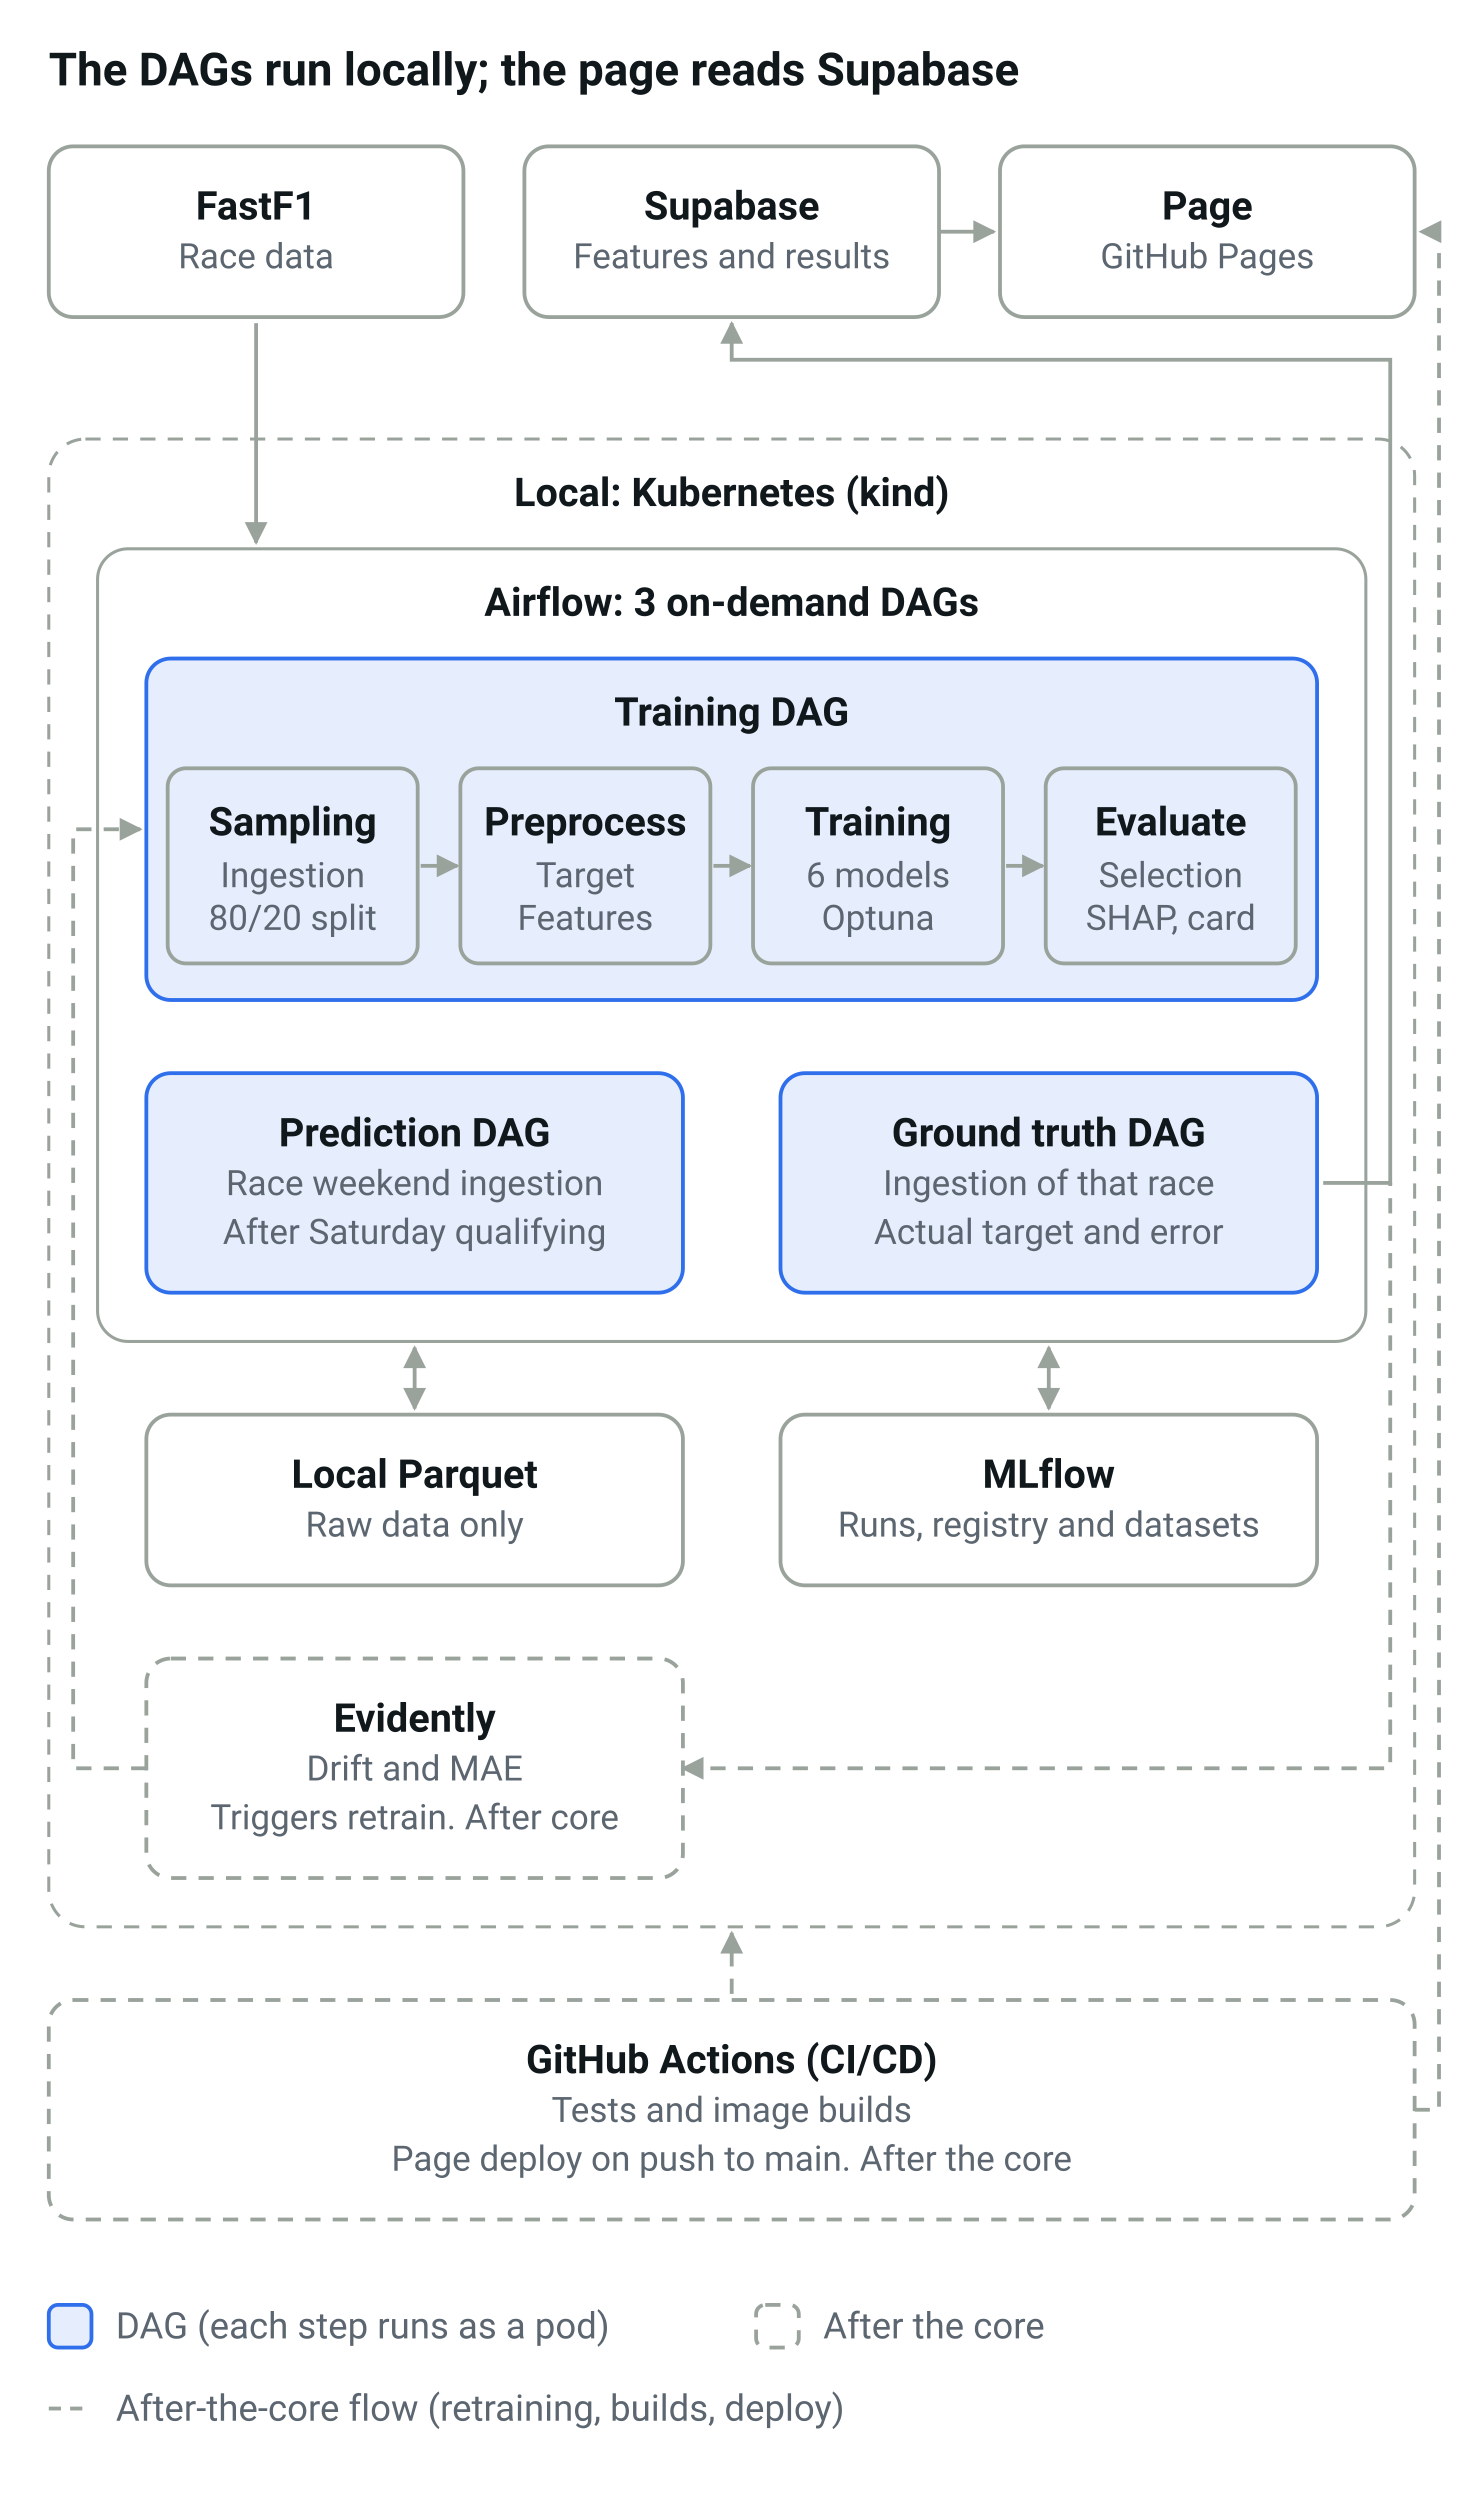
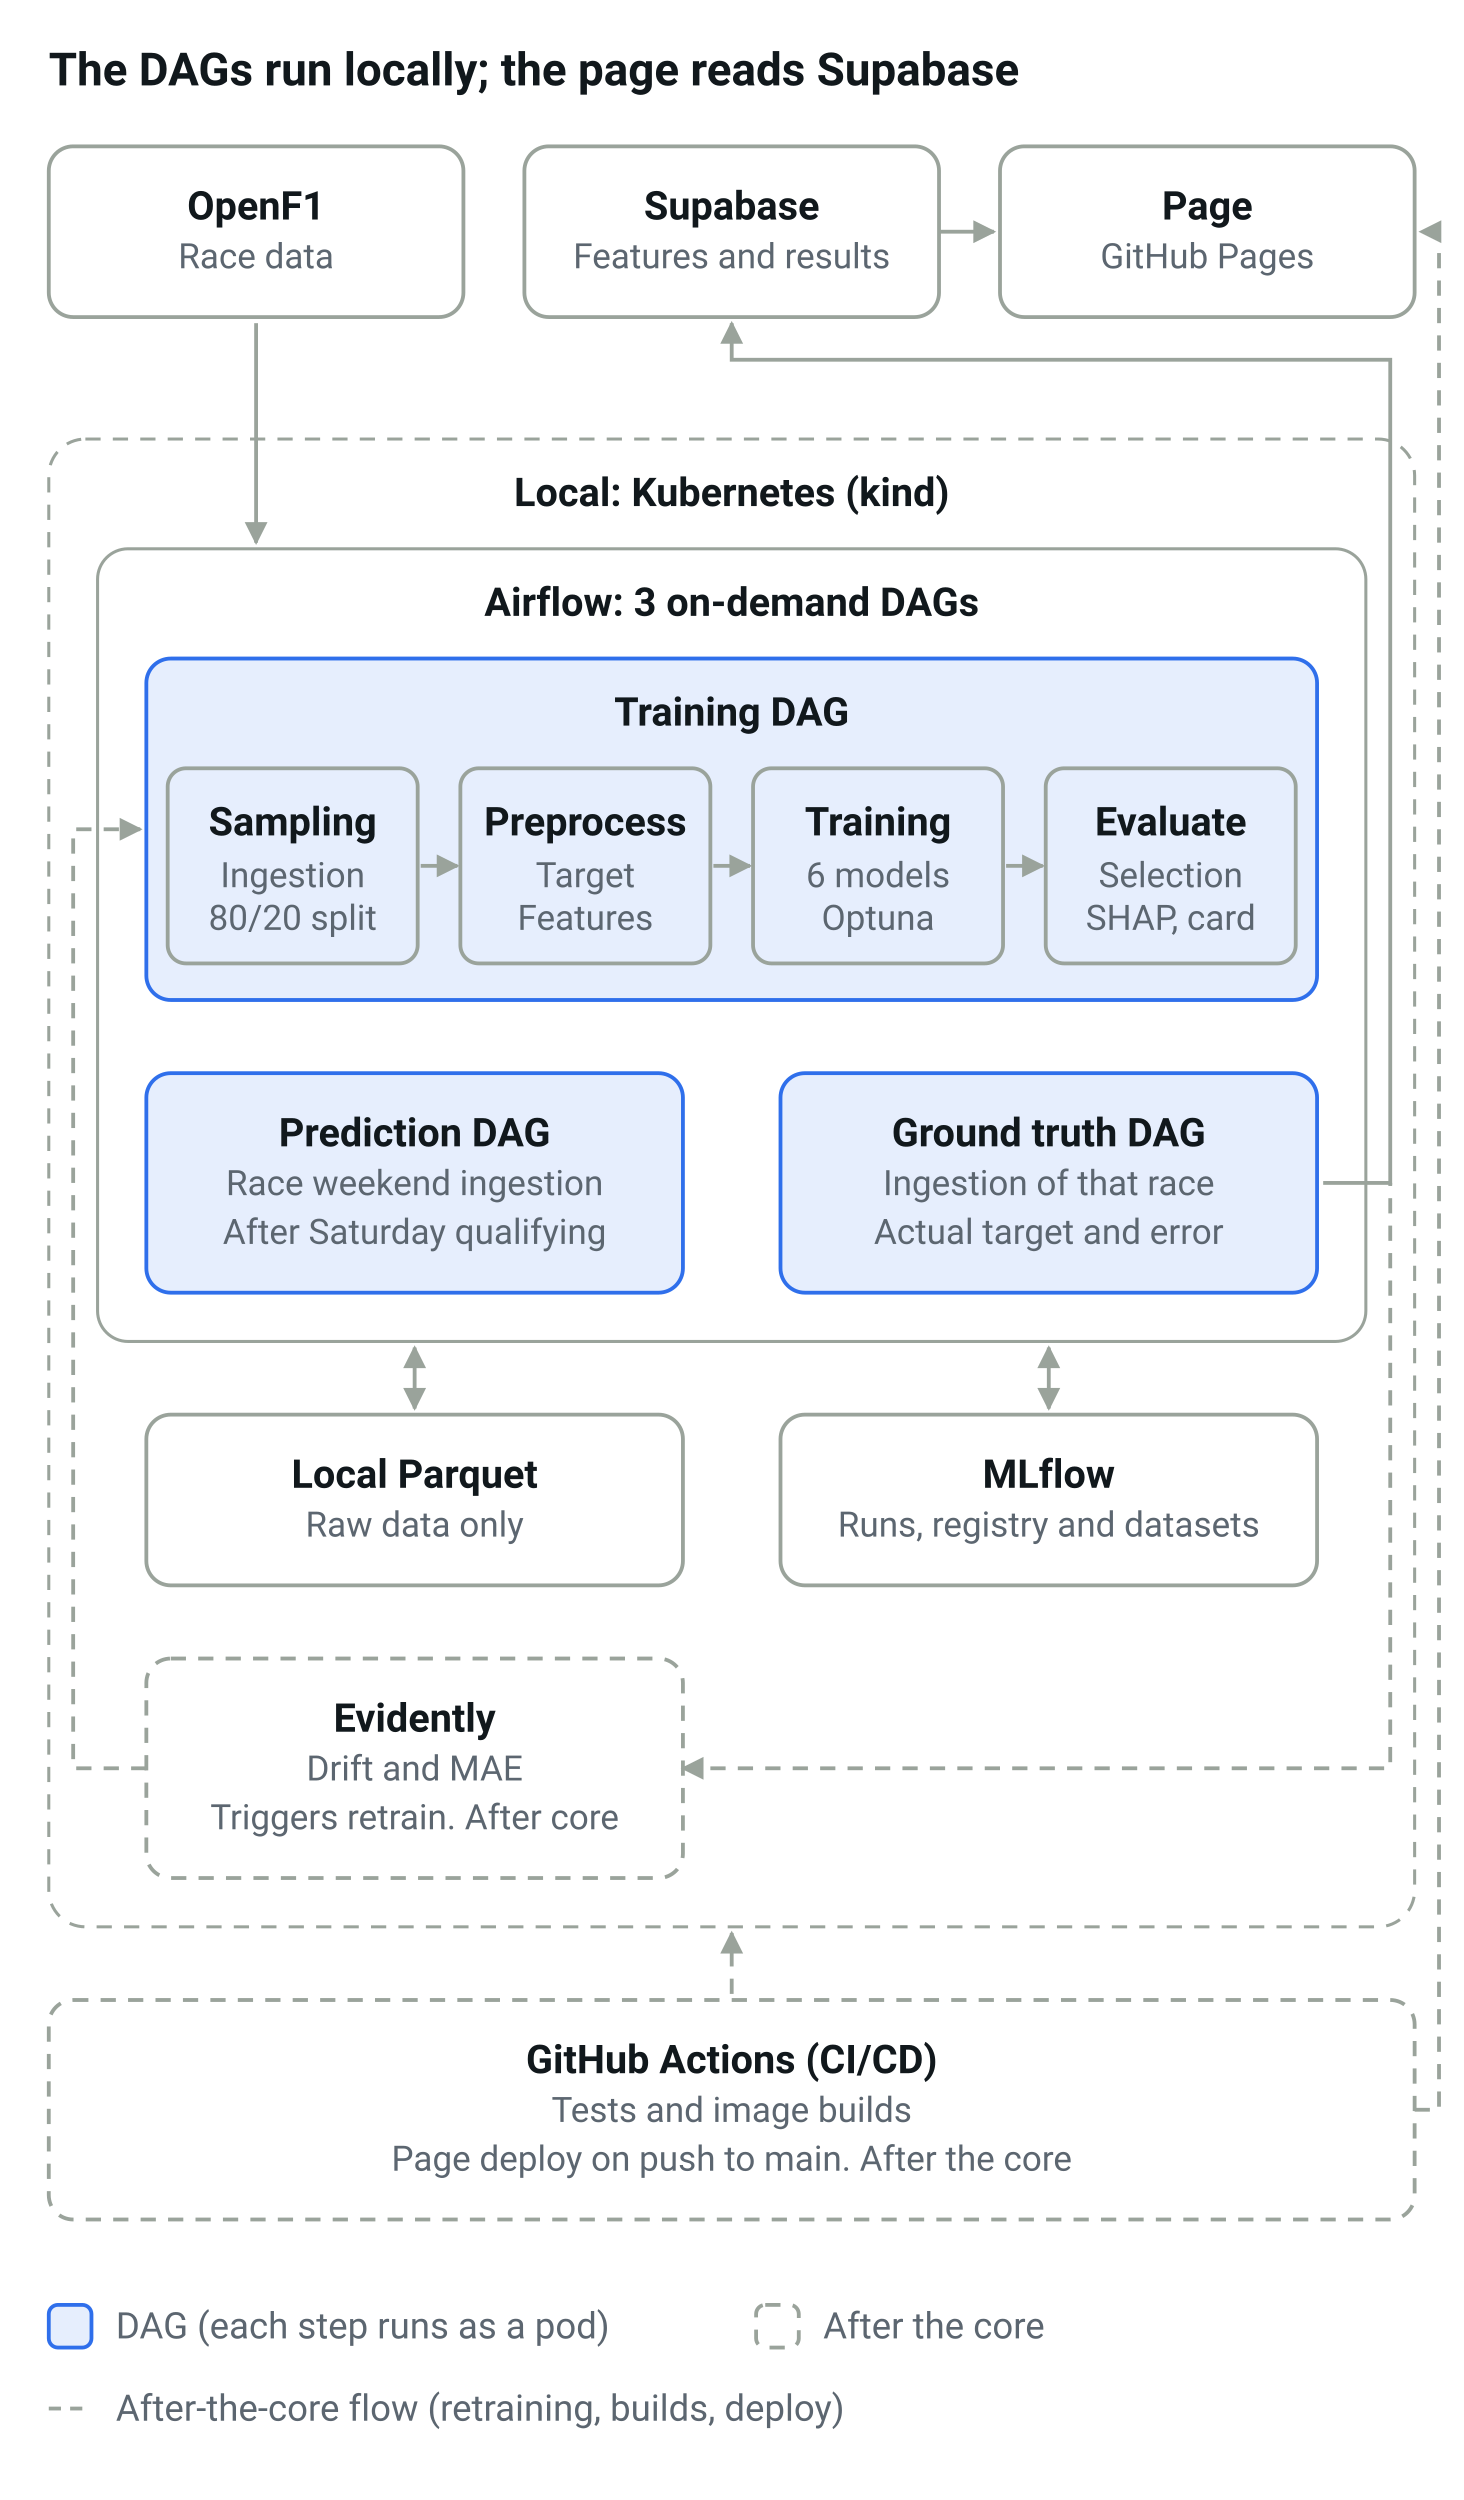
<svg xmlns="http://www.w3.org/2000/svg" viewBox="0 0 480 820" width="480" height="820" role="img" aria-label="The DAGs run locally and write to Supabase, which feeds the page; GitHub Actions tests, builds and deploys" font-family="system-ui, -apple-system, 'Segoe UI', Roboto, sans-serif" font-size="13">
  <defs>
    <marker id="arrow" viewBox="0 0 10 10" refX="9" refY="5" markerWidth="6" markerHeight="6" orient="auto-start-reverse">
      <path d="M0 0L10 5L0 10z" fill="#9aa39b" />
    </marker>
    <style>
      .edge { stroke: #9aa39b; }
      .box  { fill: none; stroke: #9aa39b; stroke-width: 1.25; }
      .dag  { fill: #2f6feb; fill-opacity: .12; stroke: #2f6feb; stroke-width: 1.25; }
      .soon { fill: none; stroke: #9aa39b; stroke-width: 1.25; stroke-dasharray: 5 4; }
      .ink  { fill: #11181c; font-weight: 600; }
      .sub  { fill: #5c6670; font-size: 11.5px; }
      .key  { fill: #5c6670; font-size: 12px; }
      .flow { fill: none; stroke: #9aa39b; stroke-width: 1.25; }
      @media (prefers-color-scheme: dark) {
        .edge, .box, .soon, .flow { stroke: #7d8780; }
        .ink { fill: #eceef0; }
        .sub, .key { fill: #a8b0b8; }
        .dag { fill: #6fa0ff; fill-opacity: .16; stroke: #6fa0ff; }
      }
    </style>
  </defs>
  <text class="ink" x="16" y="28" font-size="15">The DAGs run locally; the page reads Supabase</text>
  <rect class="box" x="16" y="48" width="136" height="56" rx="8" />
-   <text class="ink" x="84" y="72" text-anchor="middle">FastF1</text>
+   <text class="ink" x="84" y="72" text-anchor="middle">OpenF1</text>
  <text class="sub" x="84" y="88" text-anchor="middle">Race data</text>
  <rect class="box" x="172" y="48" width="136" height="56" rx="8" />
  <text class="ink" x="240" y="72" text-anchor="middle">Supabase</text>
  <text class="sub" x="240" y="88" text-anchor="middle">Features and results</text>
  <rect class="box" x="328" y="48" width="136" height="56" rx="8" />
  <text class="ink" x="396" y="72" text-anchor="middle">Page</text>
  <text class="sub" x="396" y="88" text-anchor="middle">GitHub Pages</text>
  <rect x="16" y="144" width="448" height="488" rx="12" fill="none" stroke="#9aa39b" stroke-width="1" stroke-dasharray="5 4" />
  <text class="ink" x="240" y="166" text-anchor="middle">Local: Kubernetes (kind)</text>
  <rect x="32" y="180" width="416" height="260" rx="10" fill="none" stroke="#9aa39b" stroke-width="1" />
  <text class="ink" x="240" y="202" text-anchor="middle">Airflow: 3 on-demand DAGs</text>
  <rect class="dag" x="48" y="216" width="384" height="112" rx="8" />
  <text class="ink" x="240" y="238" text-anchor="middle">Training DAG</text>
  <rect class="box" x="55" y="252" width="82" height="64" rx="6" />
  <text class="ink" x="96" y="274" text-anchor="middle">Sampling</text>
  <text class="sub" x="96" y="291" text-anchor="middle">Ingestion</text>
  <text class="sub" x="96" y="305" text-anchor="middle">80/20 split</text>
  <path class="flow" d="M138 284H150" marker-end="url(#arrow)" />
  <rect class="box" x="151" y="252" width="82" height="64" rx="6" />
  <text class="ink" x="192" y="274" text-anchor="middle">Preprocess</text>
  <text class="sub" x="192" y="291" text-anchor="middle">Target</text>
  <text class="sub" x="192" y="305" text-anchor="middle">Features</text>
  <path class="flow" d="M234 284H246" marker-end="url(#arrow)" />
  <rect class="box" x="247" y="252" width="82" height="64" rx="6" />
  <text class="ink" x="288" y="274" text-anchor="middle">Training</text>
  <text class="sub" x="288" y="291" text-anchor="middle">6 models</text>
  <text class="sub" x="288" y="305" text-anchor="middle">Optuna</text>
  <path class="flow" d="M330 284H342" marker-end="url(#arrow)" />
  <rect class="box" x="343" y="252" width="82" height="64" rx="6" />
  <text class="ink" x="384" y="274" text-anchor="middle">Evaluate</text>
  <text class="sub" x="384" y="291" text-anchor="middle">Selection</text>
  <text class="sub" x="384" y="305" text-anchor="middle">SHAP, card</text>
  <rect class="dag" x="48" y="352" width="176" height="72" rx="8" />
  <text class="ink" x="136" y="376" text-anchor="middle">Prediction DAG</text>
  <text class="sub" x="136" y="392" text-anchor="middle">Race weekend ingestion</text>
  <text class="sub" x="136" y="408" text-anchor="middle">After Saturday qualifying</text>
  <rect class="dag" x="256" y="352" width="176" height="72" rx="8" />
  <text class="ink" x="344" y="376" text-anchor="middle">Ground truth DAG</text>
  <text class="sub" x="344" y="392" text-anchor="middle">Ingestion of that race</text>
  <text class="sub" x="344" y="408" text-anchor="middle">Actual target and error</text>
  <rect class="box" x="48" y="464" width="176" height="56" rx="8" />
  <text class="ink" x="136" y="488" text-anchor="middle">Local Parquet</text>
  <text class="sub" x="136" y="504" text-anchor="middle">Raw data only</text>
  <rect class="box" x="256" y="464" width="176" height="56" rx="8" />
  <text class="ink" x="344" y="488" text-anchor="middle">MLflow</text>
  <text class="sub" x="344" y="504" text-anchor="middle">Runs, registry and datasets</text>
  <rect class="soon" x="48" y="544" width="176" height="72" rx="8" />
  <text class="ink" x="136" y="568" text-anchor="middle">Evidently</text>
  <text class="sub" x="136" y="584" text-anchor="middle">Drift and MAE</text>
  <text class="sub" x="136" y="600" text-anchor="middle">Triggers retrain. After core</text>
  <path class="flow" d="M84 106V178" marker-end="url(#arrow)" />
  <path class="flow" d="M308 76H326" marker-end="url(#arrow)" />
  <path class="flow" d="M434 388H456V118H240V106" marker-end="url(#arrow)" />
  <path class="flow" d="M136 442V462" marker-start="url(#arrow)" marker-end="url(#arrow)" />
  <path class="flow" d="M344 442V462" marker-start="url(#arrow)" marker-end="url(#arrow)" />
  <path class="flow" d="M224 580H456V388" stroke-dasharray="5 4" marker-start="url(#arrow)" />
  <path class="flow" d="M48 580H24V272H46" stroke-dasharray="5 4" marker-end="url(#arrow)" />
  <rect class="soon" x="16" y="656" width="448" height="72" rx="8" />
  <text class="ink" x="240" y="680" text-anchor="middle">GitHub Actions (CI/CD)</text>
  <text class="sub" x="240" y="696" text-anchor="middle">Tests and image builds</text>
  <text class="sub" x="240" y="712" text-anchor="middle">Page deploy on push to main. After the core</text>
  <path class="flow" d="M240 654V634" stroke-dasharray="5 4" marker-end="url(#arrow)" />
  <path class="flow" d="M464 692H472V76H466" stroke-dasharray="5 4" marker-end="url(#arrow)" />
  <rect class="dag" x="16" y="756" width="14" height="14" rx="3" />
  <text class="key" x="38" y="767">DAG (each step runs as a pod)</text>
  <rect class="soon" x="248" y="756" width="14" height="14" rx="3" stroke-dasharray="4 3" />
  <text class="key" x="270" y="767">After the core</text>
  <line class="edge" x1="16" y1="790" x2="30" y2="790" stroke-width="1.25" stroke-dasharray="4 3" />
  <text class="key" x="38" y="794">After-the-core flow (retraining, builds, deploy)</text>
</svg>
